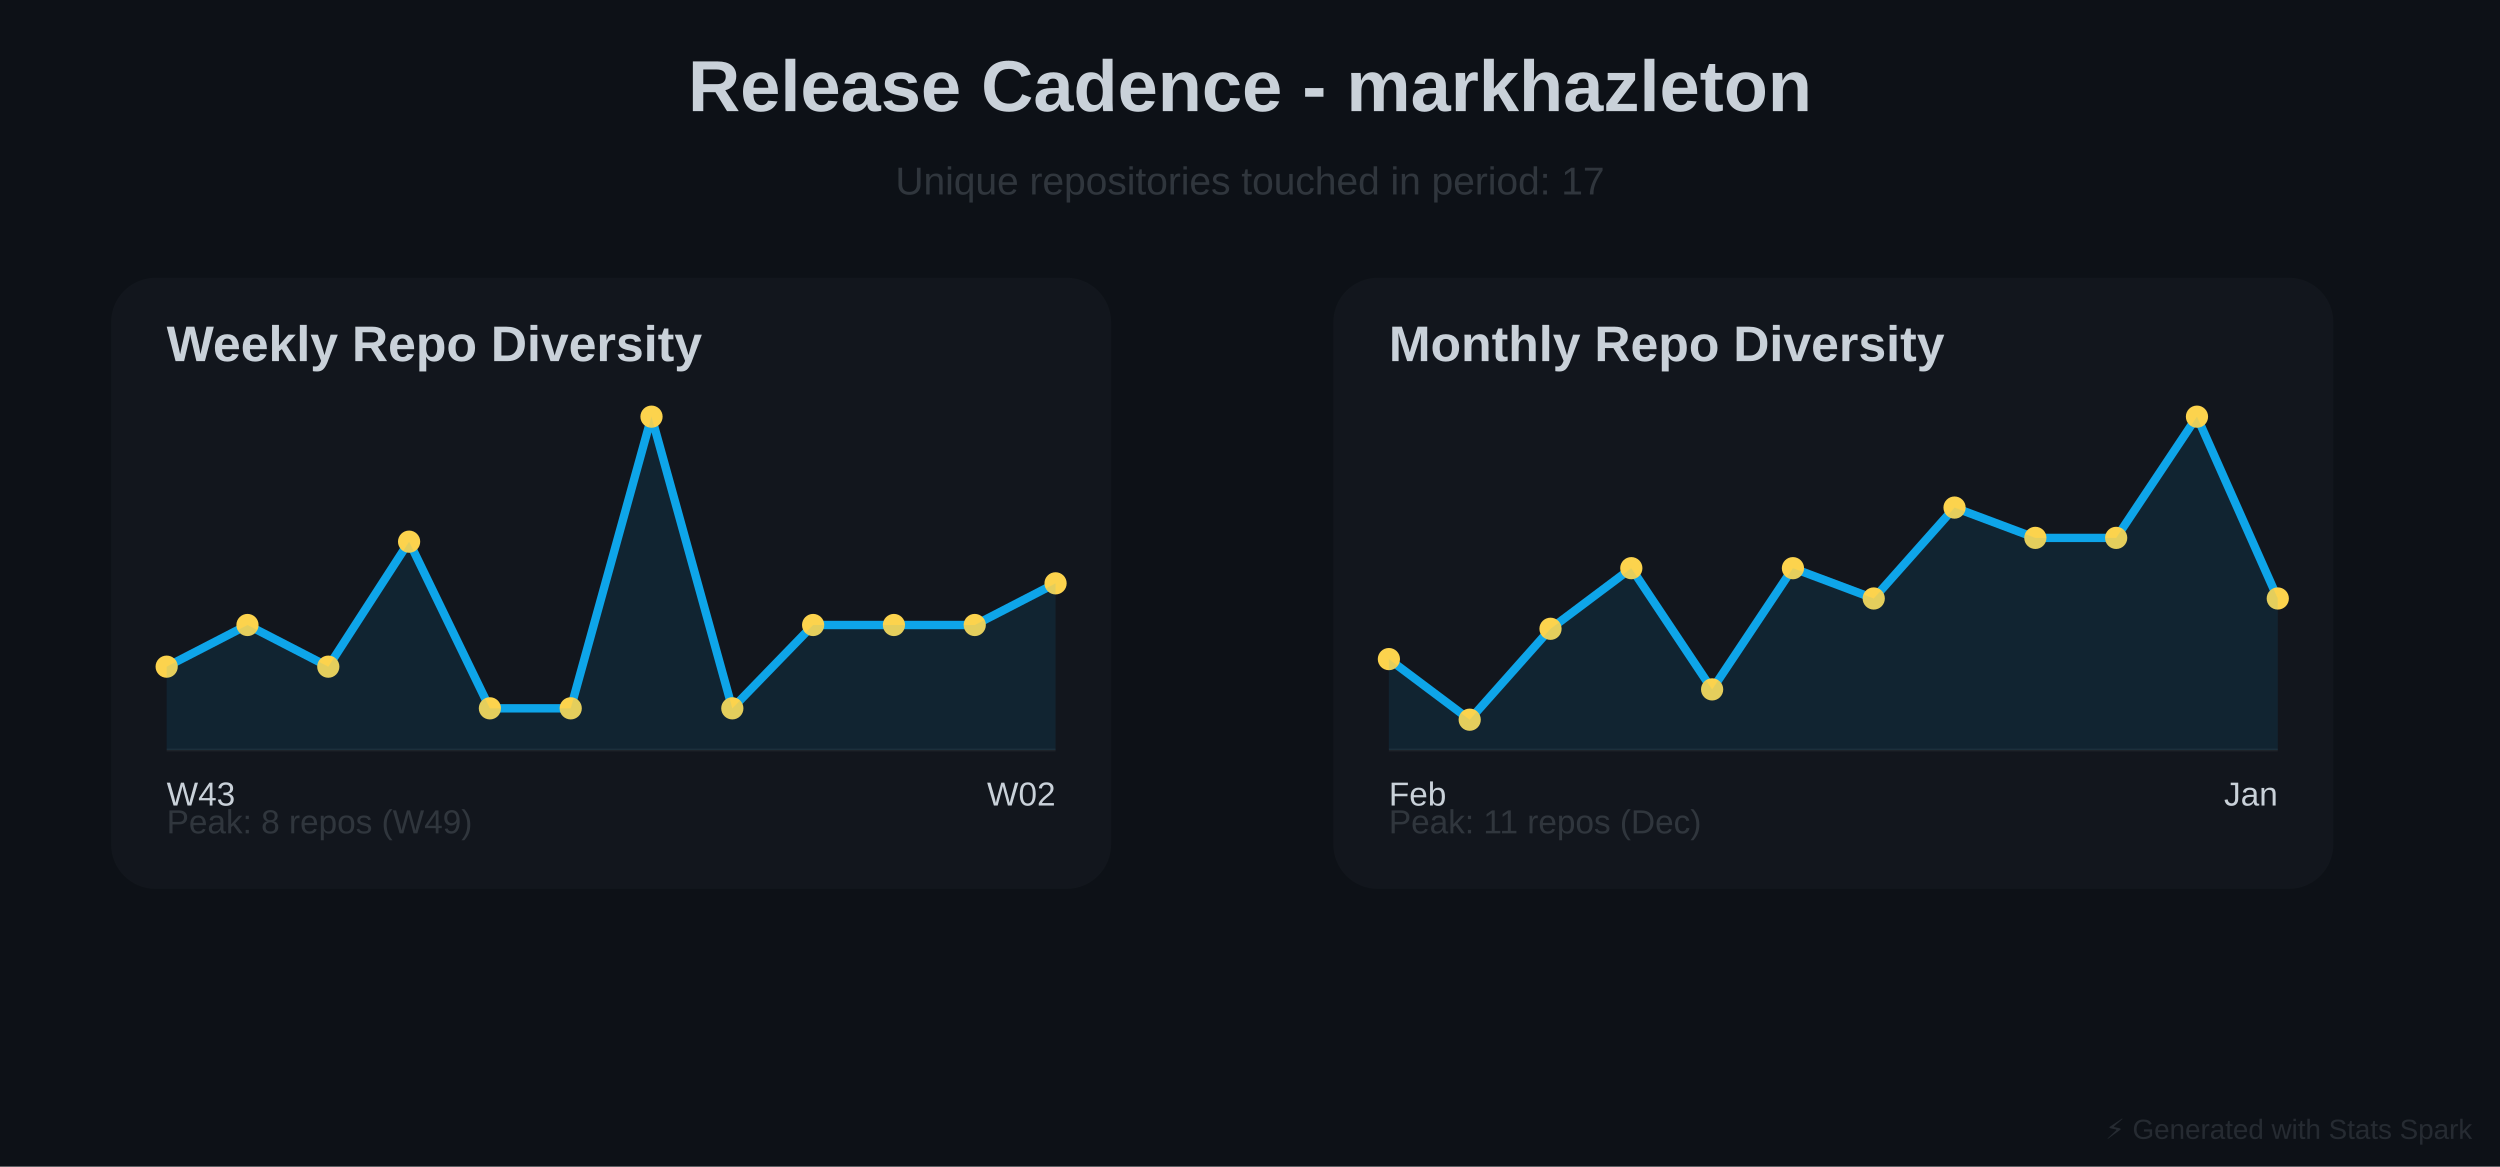
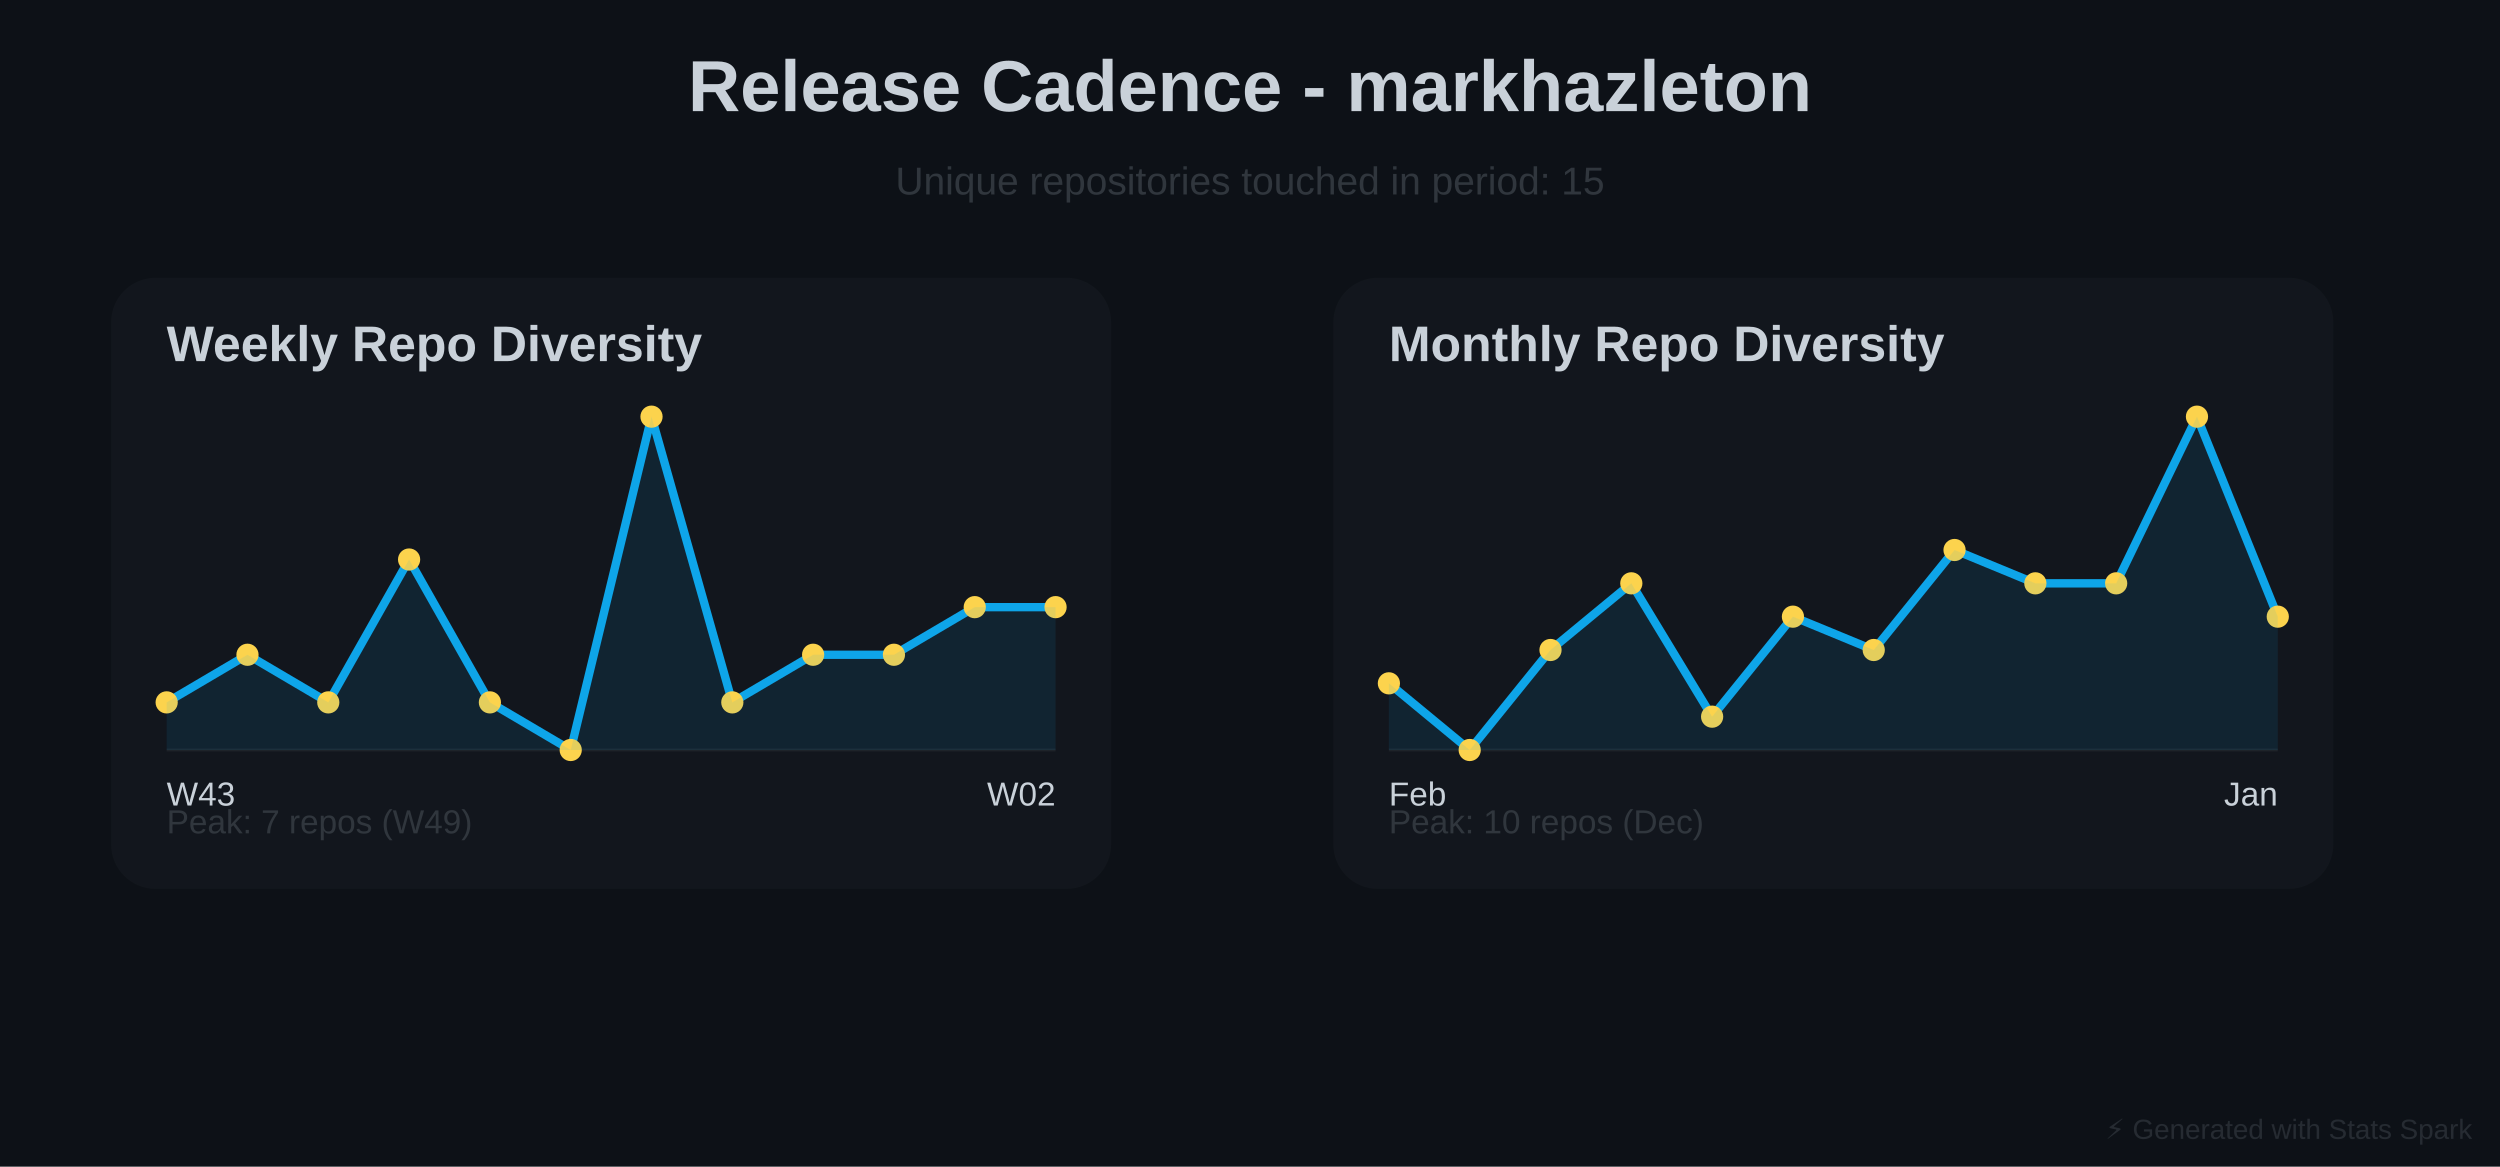
<svg xmlns="http://www.w3.org/2000/svg" baseProfile="full" height="420" version="1.1" width="900">
  <defs />
  <rect fill="#0D1117" height="420" width="900" x="0" y="0" />
  <text fill="#C9D1D9" font-family="Arial, sans-serif" font-size="26px" font-weight="bold" text-anchor="middle" x="450" y="40">Release Cadence - markhazleton</text>
-   <text fill="#30363D" font-family="Arial, sans-serif" font-size="14px" text-anchor="middle" x="450" y="70">Unique repositories touched in period: 17</text>
+   <text fill="#30363D" font-family="Arial, sans-serif" font-size="14px" text-anchor="middle" x="450" y="70">Unique repositories touched in period: 15</text>
  <rect fill="#30363D" height="220" opacity="0.15" rx="16" width="360" x="40" y="100" />
  <text fill="#C9D1D9" font-family="Arial, sans-serif" font-size="18px" font-weight="bold" x="60" y="130">Weekly Repo Diversity</text>
  <line opacity="0.4" stroke="#30363D" stroke-width="1" x1="60" x2="380" y1="270" y2="270" />
-   <polyline fill="none" points="60.0,240.0 89.091,225.0 118.182,240.0 147.273,195.0 176.364,255.0 205.455,255.0 234.545,150.0 263.636,255.0 292.727,225.0 321.818,225.0 350.909,225.0 380.0,210.0" stroke="#0EA5E9" stroke-linecap="round" stroke-linejoin="round" stroke-width="3" />
-   <circle cx="60.0" cy="240.0" fill="#FCD34D" r="4" />
-   <circle cx="89.091" cy="225.0" fill="#FCD34D" r="4" />
-   <circle cx="118.182" cy="240.0" fill="#FCD34D" r="4" />
-   <circle cx="147.273" cy="195.0" fill="#FCD34D" r="4" />
-   <circle cx="176.364" cy="255.0" fill="#FCD34D" r="4" />
-   <circle cx="205.455" cy="255.0" fill="#FCD34D" r="4" />
+   <polyline fill="none" points="60.0,252.857 89.091,235.714 118.182,252.857 147.273,201.429 176.364,252.857 205.455,270.0 234.545,150.0 263.636,252.857 292.727,235.714 321.818,235.714 350.909,218.571 380.0,218.571" stroke="#0EA5E9" stroke-linecap="round" stroke-linejoin="round" stroke-width="3" />
+   <circle cx="60.0" cy="252.857" fill="#FCD34D" r="4" />
+   <circle cx="89.091" cy="235.714" fill="#FCD34D" r="4" />
+   <circle cx="118.182" cy="252.857" fill="#FCD34D" r="4" />
+   <circle cx="147.273" cy="201.429" fill="#FCD34D" r="4" />
+   <circle cx="176.364" cy="252.857" fill="#FCD34D" r="4" />
+   <circle cx="205.455" cy="270.0" fill="#FCD34D" r="4" />
  <circle cx="234.545" cy="150.0" fill="#FCD34D" r="4" />
-   <circle cx="263.636" cy="255.0" fill="#FCD34D" r="4" />
-   <circle cx="292.727" cy="225.0" fill="#FCD34D" r="4" />
-   <circle cx="321.818" cy="225.0" fill="#FCD34D" r="4" />
-   <circle cx="350.909" cy="225.0" fill="#FCD34D" r="4" />
-   <circle cx="380.0" cy="210.0" fill="#FCD34D" r="4" />
-   <polygon fill="#0EA5E9" opacity="0.1" points="60.0,240.0 89.091,225.0 118.182,240.0 147.273,195.0 176.364,255.0 205.455,255.0 234.545,150.0 263.636,255.0 292.727,225.0 321.818,225.0 350.909,225.0 380.0,210.0 380,270 60,270" />
+   <circle cx="263.636" cy="252.857" fill="#FCD34D" r="4" />
+   <circle cx="292.727" cy="235.714" fill="#FCD34D" r="4" />
+   <circle cx="321.818" cy="235.714" fill="#FCD34D" r="4" />
+   <circle cx="350.909" cy="218.571" fill="#FCD34D" r="4" />
+   <circle cx="380.0" cy="218.571" fill="#FCD34D" r="4" />
+   <polygon fill="#0EA5E9" opacity="0.1" points="60.0,252.857 89.091,235.714 118.182,252.857 147.273,201.429 176.364,252.857 205.455,270.0 234.545,150.0 263.636,252.857 292.727,235.714 321.818,235.714 350.909,218.571 380.0,218.571 380,270 60,270" />
  <text fill="#C9D1D9" font-family="Arial, sans-serif" font-size="12px" x="60" y="290">W43</text>
  <text fill="#C9D1D9" font-family="Arial, sans-serif" font-size="12px" text-anchor="end" x="380" y="290">W02</text>
-   <text fill="#30363D" font-family="Arial, sans-serif" font-size="12px" x="60" y="300">Peak: 8 repos (W49)</text>
+   <text fill="#30363D" font-family="Arial, sans-serif" font-size="12px" x="60" y="300">Peak: 7 repos (W49)</text>
  <rect fill="#30363D" height="220" opacity="0.15" rx="16" width="360" x="480" y="100" />
  <text fill="#C9D1D9" font-family="Arial, sans-serif" font-size="18px" font-weight="bold" x="500" y="130">Monthly Repo Diversity</text>
  <line opacity="0.4" stroke="#30363D" stroke-width="1" x1="500" x2="820" y1="270" y2="270" />
-   <polyline fill="none" points="500.0,237.273 529.091,259.091 558.182,226.364 587.273,204.545 616.364,248.182 645.455,204.545 674.545,215.455 703.636,182.727 732.727,193.636 761.818,193.636 790.909,150.0 820.0,215.455" stroke="#0EA5E9" stroke-linecap="round" stroke-linejoin="round" stroke-width="3" />
-   <circle cx="500.0" cy="237.273" fill="#FCD34D" r="4" />
-   <circle cx="529.091" cy="259.091" fill="#FCD34D" r="4" />
-   <circle cx="558.182" cy="226.364" fill="#FCD34D" r="4" />
-   <circle cx="587.273" cy="204.545" fill="#FCD34D" r="4" />
-   <circle cx="616.364" cy="248.182" fill="#FCD34D" r="4" />
-   <circle cx="645.455" cy="204.545" fill="#FCD34D" r="4" />
-   <circle cx="674.545" cy="215.455" fill="#FCD34D" r="4" />
-   <circle cx="703.636" cy="182.727" fill="#FCD34D" r="4" />
-   <circle cx="732.727" cy="193.636" fill="#FCD34D" r="4" />
-   <circle cx="761.818" cy="193.636" fill="#FCD34D" r="4" />
+   <polyline fill="none" points="500.0,246.0 529.091,270.0 558.182,234.0 587.273,210.0 616.364,258.0 645.455,222.0 674.545,234.0 703.636,198.0 732.727,210.0 761.818,210.0 790.909,150.0 820.0,222.0" stroke="#0EA5E9" stroke-linecap="round" stroke-linejoin="round" stroke-width="3" />
+   <circle cx="500.0" cy="246.0" fill="#FCD34D" r="4" />
+   <circle cx="529.091" cy="270.0" fill="#FCD34D" r="4" />
+   <circle cx="558.182" cy="234.0" fill="#FCD34D" r="4" />
+   <circle cx="587.273" cy="210.0" fill="#FCD34D" r="4" />
+   <circle cx="616.364" cy="258.0" fill="#FCD34D" r="4" />
+   <circle cx="645.455" cy="222.0" fill="#FCD34D" r="4" />
+   <circle cx="674.545" cy="234.0" fill="#FCD34D" r="4" />
+   <circle cx="703.636" cy="198.0" fill="#FCD34D" r="4" />
+   <circle cx="732.727" cy="210.0" fill="#FCD34D" r="4" />
+   <circle cx="761.818" cy="210.0" fill="#FCD34D" r="4" />
  <circle cx="790.909" cy="150.0" fill="#FCD34D" r="4" />
-   <circle cx="820.0" cy="215.455" fill="#FCD34D" r="4" />
-   <polygon fill="#0EA5E9" opacity="0.1" points="500.0,237.273 529.091,259.091 558.182,226.364 587.273,204.545 616.364,248.182 645.455,204.545 674.545,215.455 703.636,182.727 732.727,193.636 761.818,193.636 790.909,150.0 820.0,215.455 820,270 500,270" />
+   <circle cx="820.0" cy="222.0" fill="#FCD34D" r="4" />
+   <polygon fill="#0EA5E9" opacity="0.1" points="500.0,246.0 529.091,270.0 558.182,234.0 587.273,210.0 616.364,258.0 645.455,222.0 674.545,234.0 703.636,198.0 732.727,210.0 761.818,210.0 790.909,150.0 820.0,222.0 820,270 500,270" />
  <text fill="#C9D1D9" font-family="Arial, sans-serif" font-size="12px" x="500" y="290">Feb</text>
  <text fill="#C9D1D9" font-family="Arial, sans-serif" font-size="12px" text-anchor="end" x="820" y="290">Jan</text>
-   <text fill="#30363D" font-family="Arial, sans-serif" font-size="12px" x="500" y="300">Peak: 11 repos (Dec)</text>
+   <text fill="#30363D" font-family="Arial, sans-serif" font-size="12px" x="500" y="300">Peak: 10 repos (Dec)</text>
  <text fill="#30363D" font-family="Arial, sans-serif" font-size="10px" opacity="0.7" text-anchor="end" x="890" y="410">⚡ Generated with Stats Spark</text>
</svg>
